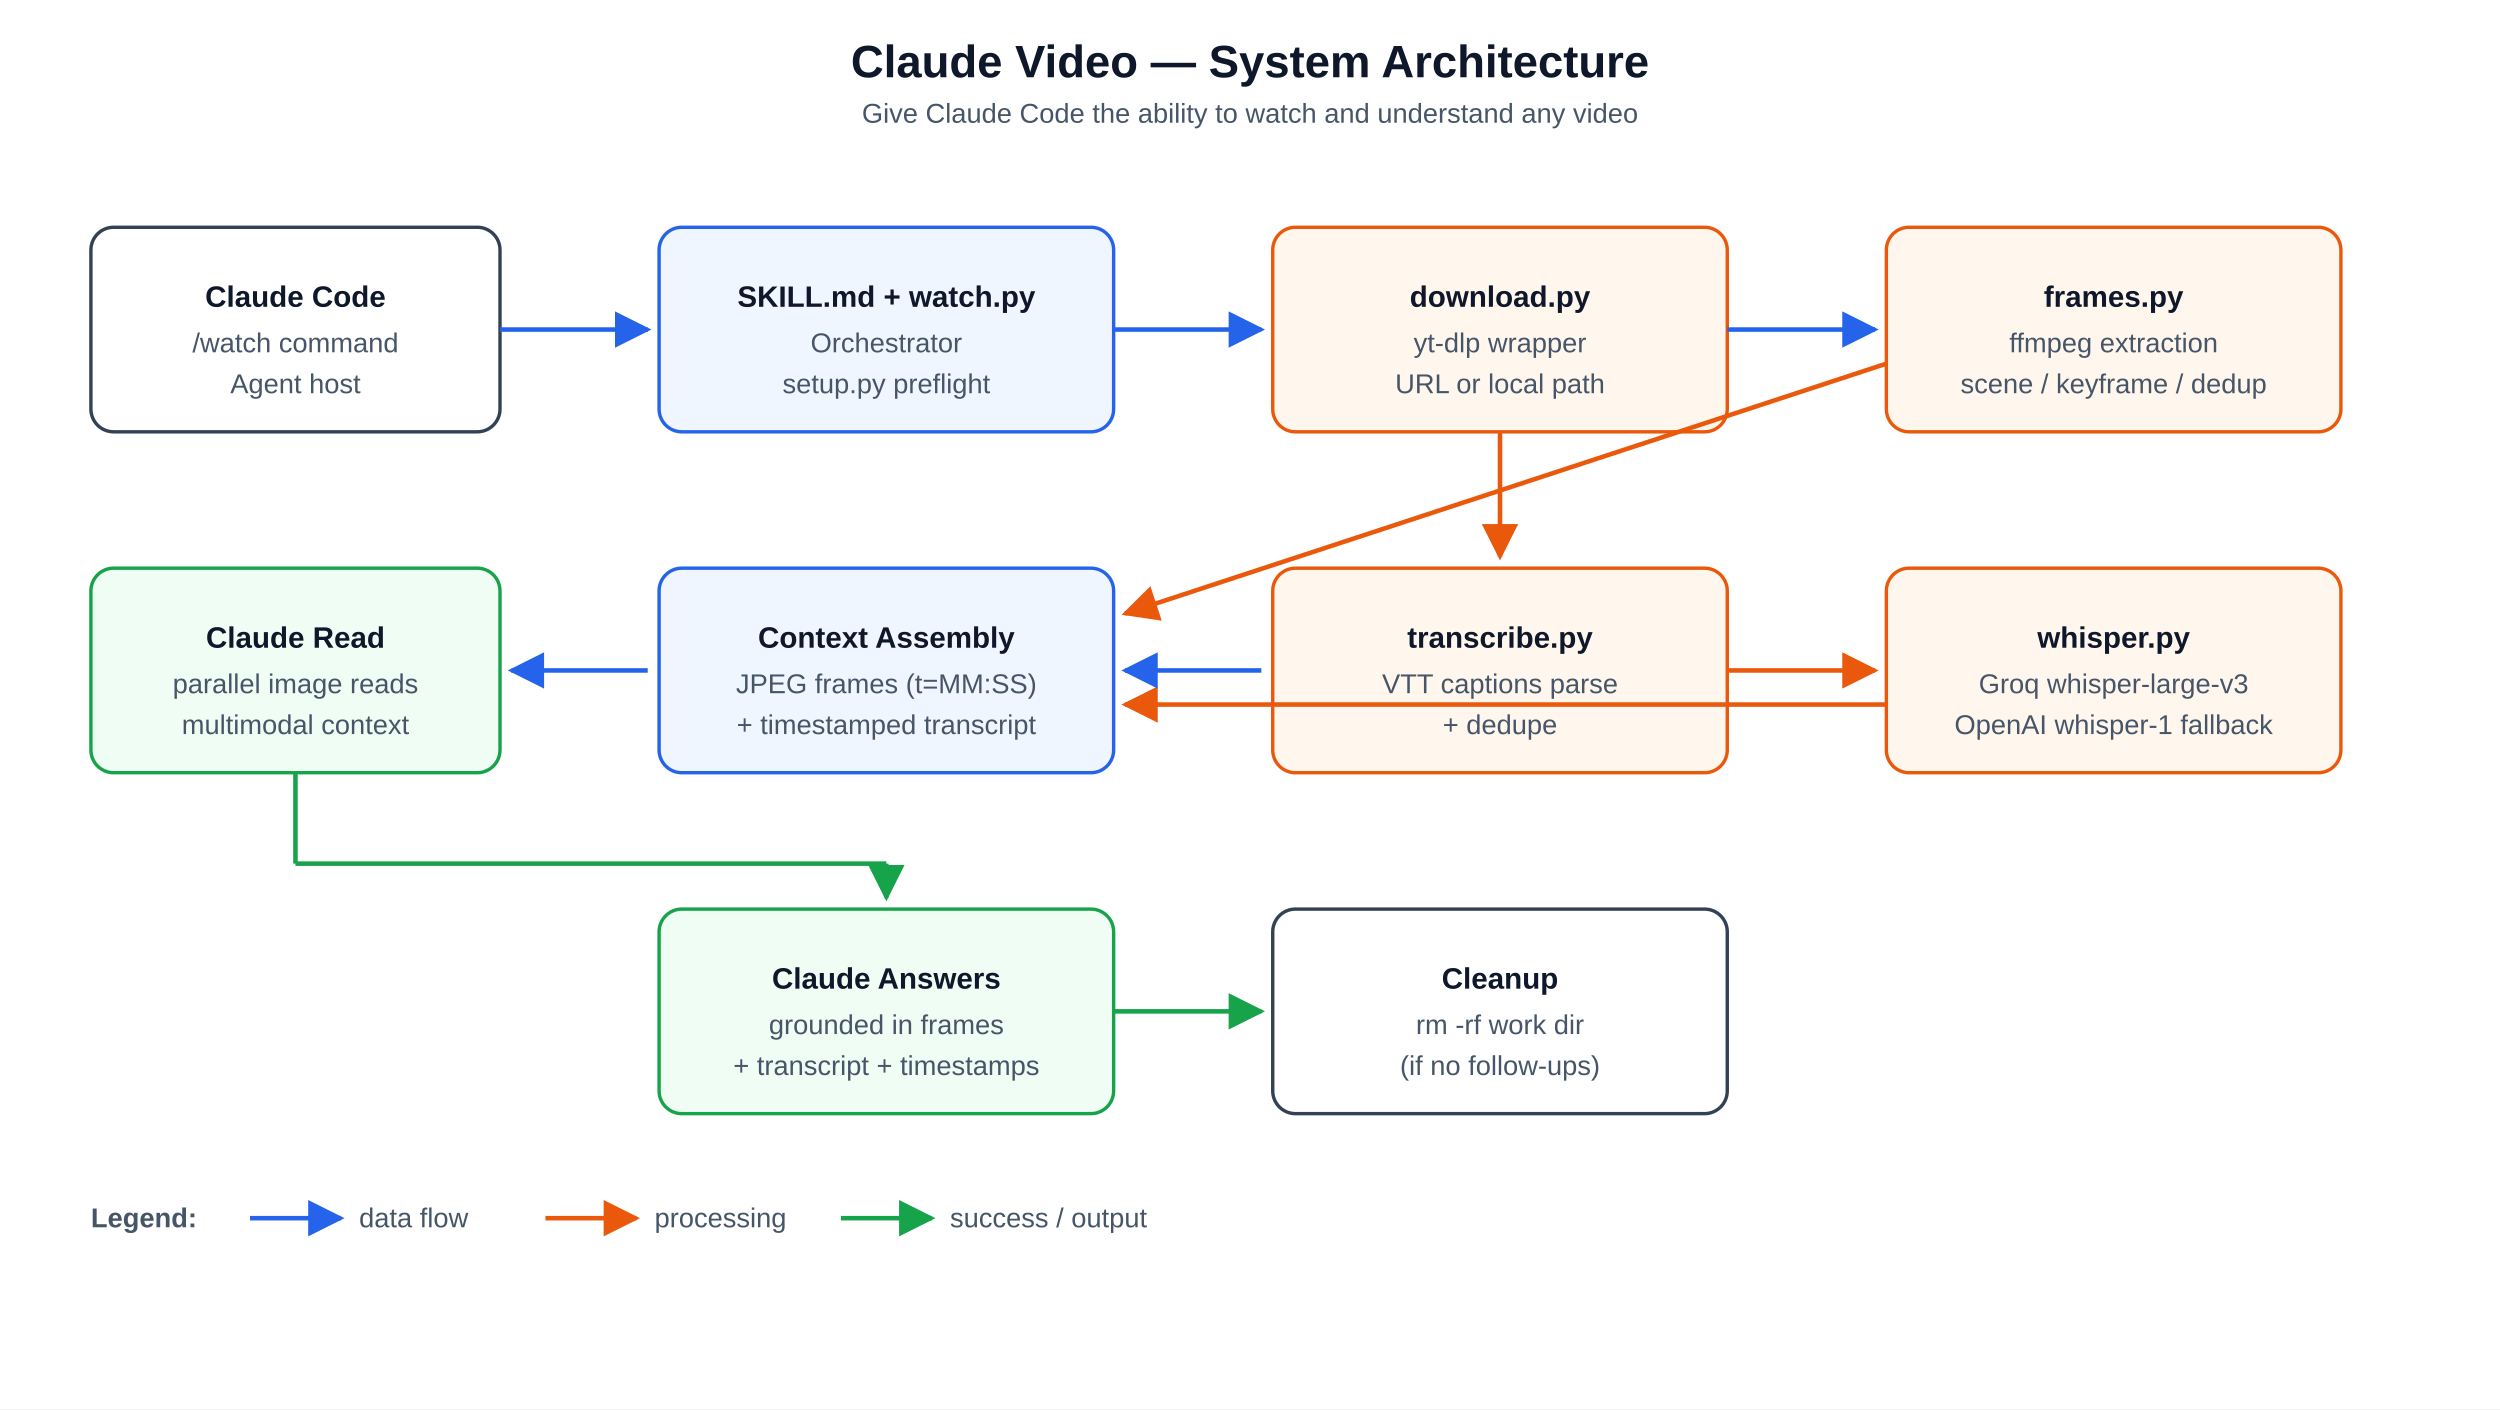
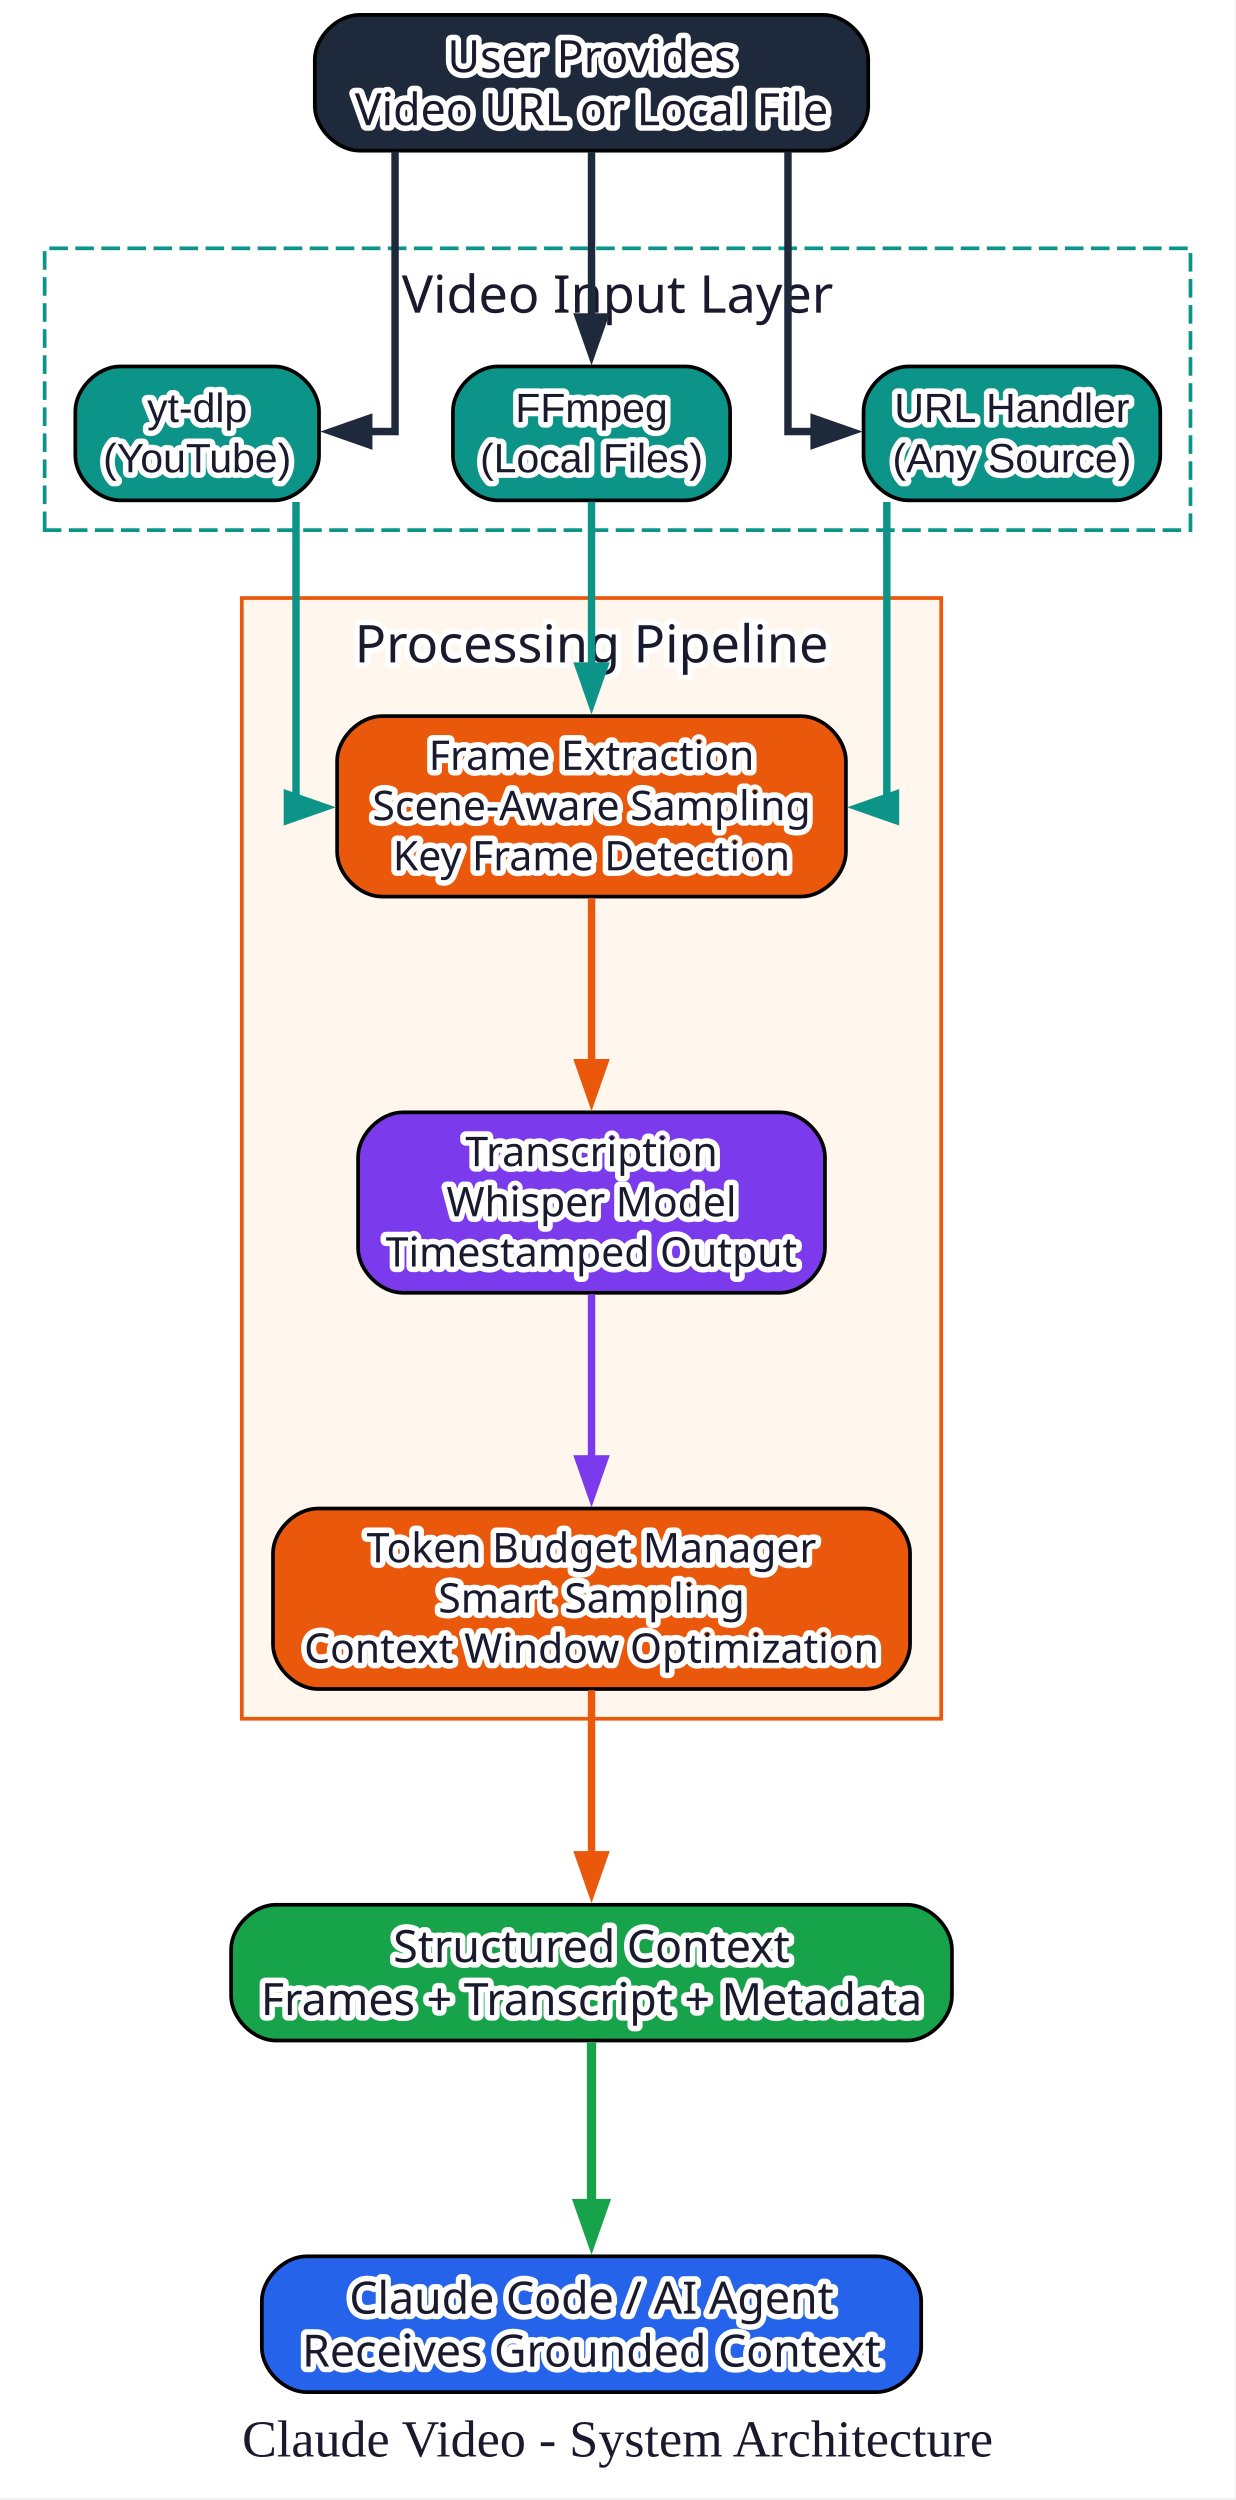
- <svg xmlns="http://www.w3.org/2000/svg" viewBox="0 0 1100 620" font-family="Segoe UI, Arial, sans-serif">
-   <defs>
-     <marker id="arrowBlue" viewBox="0 0 10 10" refX="9" refY="5" markerWidth="8" markerHeight="8" orient="auto-start-reverse">
-       <path d="M0,0 L10,5 L0,10 z" fill="#2563eb" />
-     </marker>
-     <marker id="arrowGreen" viewBox="0 0 10 10" refX="9" refY="5" markerWidth="8" markerHeight="8" orient="auto-start-reverse">
-       <path d="M0,0 L10,5 L0,10 z" fill="#16a34a" />
-     </marker>
-     <marker id="arrowOrange" viewBox="0 0 10 10" refX="9" refY="5" markerWidth="8" markerHeight="8" orient="auto-start-reverse">
-       <path d="M0,0 L10,5 L0,10 z" fill="#ea580c" />
-     </marker>
-     <style>
-       .box { fill:#ffffff; stroke:#334155; stroke-width:1.5; }
-       .proc { fill:#eff6ff; stroke:#2563eb; stroke-width:1.5; rx:10; ry:10; }
-       .ext { fill:#fff7ed; stroke:#ea580c; stroke-width:1.5; rx:10; ry:10; }
-       .ai { fill:#f0fdf4; stroke:#16a34a; stroke-width:1.5; rx:10; ry:10; }
-       .title { font-size:20px; font-weight:700; fill:#0f172a; }
-       .sub { font-size:12px; fill:#475569; }
-       .lbl { font-size:13px; font-weight:600; fill:#0f172a; }
-       .flow { stroke:#2563eb; stroke-width:2; fill:none; }
-       .ok { stroke:#16a34a; stroke-width:2; fill:none; }
-       .proc-line { stroke:#ea580c; stroke-width:2; fill:none; }
-     </style>
-   </defs>
-   <rect width="1100" height="620" fill="#ffffff" />
-   <text x="550" y="34" text-anchor="middle" class="title">Claude Video — System Architecture</text>
-   <text x="550" y="54" text-anchor="middle" class="sub">Give Claude Code the ability to watch and understand any video</text>
-   <rect x="40" y="100" width="180" height="90" class="box" rx="10" ry="10" />
-   <text x="130" y="135" text-anchor="middle" class="lbl">Claude Code</text>
-   <text x="130" y="155" text-anchor="middle" class="sub">/watch command</text>
-   <text x="130" y="173" text-anchor="middle" class="sub">Agent host</text>
-   <rect x="290" y="100" width="200" height="90" class="proc" />
-   <text x="390" y="135" text-anchor="middle" class="lbl">SKILL.md + watch.py</text>
-   <text x="390" y="155" text-anchor="middle" class="sub">Orchestrator</text>
-   <text x="390" y="173" text-anchor="middle" class="sub">setup.py preflight</text>
-   <rect x="560" y="100" width="200" height="90" class="ext" />
-   <text x="660" y="135" text-anchor="middle" class="lbl">download.py</text>
-   <text x="660" y="155" text-anchor="middle" class="sub">yt-dlp wrapper</text>
-   <text x="660" y="173" text-anchor="middle" class="sub">URL or local path</text>
-   <rect x="830" y="100" width="200" height="90" class="ext" />
-   <text x="930" y="135" text-anchor="middle" class="lbl">frames.py</text>
-   <text x="930" y="155" text-anchor="middle" class="sub">ffmpeg extraction</text>
-   <text x="930" y="173" text-anchor="middle" class="sub">scene / keyframe / dedup</text>
-   <rect x="560" y="250" width="200" height="90" class="ext" />
-   <text x="660" y="285" text-anchor="middle" class="lbl">transcribe.py</text>
-   <text x="660" y="305" text-anchor="middle" class="sub">VTT captions parse</text>
-   <text x="660" y="323" text-anchor="middle" class="sub">+ dedupe</text>
-   <rect x="830" y="250" width="200" height="90" class="ext" />
-   <text x="930" y="285" text-anchor="middle" class="lbl">whisper.py</text>
-   <text x="930" y="305" text-anchor="middle" class="sub">Groq whisper-large-v3</text>
-   <text x="930" y="323" text-anchor="middle" class="sub">OpenAI whisper-1 fallback</text>
-   <rect x="290" y="250" width="200" height="90" class="proc" />
-   <text x="390" y="285" text-anchor="middle" class="lbl">Context Assembly</text>
-   <text x="390" y="305" text-anchor="middle" class="sub">JPEG frames (t=MM:SS)</text>
-   <text x="390" y="323" text-anchor="middle" class="sub">+ timestamped transcript</text>
-   <rect x="40" y="250" width="180" height="90" class="ai" />
-   <text x="130" y="285" text-anchor="middle" class="lbl">Claude Read</text>
-   <text x="130" y="305" text-anchor="middle" class="sub">parallel image reads</text>
-   <text x="130" y="323" text-anchor="middle" class="sub">multimodal context</text>
-   <rect x="290" y="400" width="200" height="90" class="ai" />
-   <text x="390" y="435" text-anchor="middle" class="lbl">Claude Answers</text>
-   <text x="390" y="455" text-anchor="middle" class="sub">grounded in frames</text>
-   <text x="390" y="473" text-anchor="middle" class="sub">+ transcript + timestamps</text>
-   <rect x="560" y="400" width="200" height="90" class="box" rx="10" ry="10" />
-   <text x="660" y="435" text-anchor="middle" class="lbl">Cleanup</text>
-   <text x="660" y="455" text-anchor="middle" class="sub">rm -rf work dir</text>
-   <text x="660" y="473" text-anchor="middle" class="sub">(if no follow-ups)</text>
-   <line x1="220" y1="145" x2="285" y2="145" class="flow" marker-end="url(#arrowBlue)" />
-   <line x1="490" y1="145" x2="555" y2="145" class="flow" marker-end="url(#arrowBlue)" />
-   <line x1="760" y1="145" x2="825" y2="145" class="flow" marker-end="url(#arrowBlue)" />
-   <line x1="660" y1="190" x2="660" y2="245" class="proc-line" marker-end="url(#arrowOrange)" />
-   <line x1="830" y1="160" x2="495" y2="270" class="proc-line" marker-end="url(#arrowOrange)" />
-   <line x1="760" y1="295" x2="825" y2="295" class="proc-line" marker-end="url(#arrowOrange)" />
-   <line x1="830" y1="310" x2="495" y2="310" class="proc-line" marker-end="url(#arrowOrange)" />
-   <line x1="555" y1="295" x2="495" y2="295" class="flow" marker-end="url(#arrowBlue)" />
-   <line x1="285" y1="295" x2="225" y2="295" class="flow" marker-end="url(#arrowBlue)" />
-   <line x1="130" y1="340" x2="130" y2="380" class="ok" />
-   <line x1="130" y1="380" x2="390" y2="380" class="ok" />
-   <line x1="390" y1="380" x2="390" y2="395" class="ok" marker-end="url(#arrowGreen)" />
-   <line x1="490" y1="445" x2="555" y2="445" class="ok" marker-end="url(#arrowGreen)" />
-   <g transform="translate(40,540)">
-     <text x="0" y="0" class="sub" font-weight="700">Legend:</text>
-     <line x1="70" y1="-4" x2="110" y2="-4" class="flow" marker-end="url(#arrowBlue)" />
-     <text x="118" y="0" class="sub">data flow</text>
-     <line x1="200" y1="-4" x2="240" y2="-4" class="proc-line" marker-end="url(#arrowOrange)" />
-     <text x="248" y="0" class="sub">processing</text>
-     <line x1="330" y1="-4" x2="370" y2="-4" class="ok" marker-end="url(#arrowGreen)" />
-     <text x="378" y="0" class="sub">success / output</text>
+ <svg xmlns="http://www.w3.org/2000/svg" width="332pt" height="672pt" viewBox="0.00 0.00 332.00 672.00">
+   <style>
+ 
+ text { paint-order: stroke; stroke: #ffffff; stroke-width: 3px; stroke-linejoin: round; fill: #1a1a2e; }
+ </style>
+   <g id="graph0" class="graph" transform="scale(1 1) rotate(0) translate(4 667.5)">
+     <polygon fill="white" stroke="none" points="-4,4 -4,-667.5 328,-667.5 328,4 -4,4" />
+     <text xml:space="preserve" text-anchor="middle" x="162" y="-7.2" font-family="Times New Roman,serif" font-size="14.00">Claude Video - System Architecture</text>
+     <g id="clust1" class="cluster">
+       <polygon fill="none" stroke="#0d9488" stroke-dasharray="5,2" points="8,-525 8,-600.75 316,-600.75 316,-525 8,-525" />
+       <text xml:space="preserve" text-anchor="middle" x="162" y="-583.45" font-family="Arial Bold" font-size="14.00" fill="#0d9488">Video Input Layer</text>
+     </g>
+     <g id="clust2" class="cluster">
+       <polygon fill="#fff7ed" stroke="#ea580c" points="61,-205.5 61,-506.75 249,-506.75 249,-205.5 61,-205.5" />
+       <text xml:space="preserve" text-anchor="middle" x="155" y="-489.45" font-family="Arial Bold" font-size="14.00" fill="#ffffff">Processing Pipeline</text>
+     </g>
+     <g id="node1" class="node">
+       <path fill="#1e293b" stroke="black" d="M217.38,-663.5C217.38,-663.5 92.62,-663.5 92.62,-663.5 86.62,-663.5 80.62,-657.5 80.62,-651.5 80.62,-651.5 80.62,-639 80.62,-639 80.62,-633 86.62,-627 92.62,-627 92.62,-627 217.38,-627 217.38,-627 223.38,-627 229.38,-633 229.38,-639 229.38,-639 229.38,-651.5 229.38,-651.5 229.38,-657.5 223.38,-663.5 217.38,-663.5" />
+       <text xml:space="preserve" text-anchor="middle" x="155" y="-648.1" font-family="Arial Bold" font-size="12.00" fill="#ffffff">User Provides</text>
+       <text xml:space="preserve" text-anchor="middle" x="155" y="-633.85" font-family="Arial Bold" font-size="12.00" fill="#ffffff">Video URL or Local File</text>
+     </g>
+     <g id="node2" class="node">
+       <path fill="#0d9488" stroke="black" d="M69.75,-569C69.75,-569 28.25,-569 28.25,-569 22.25,-569 16.25,-563 16.25,-557 16.25,-557 16.25,-545 16.25,-545 16.25,-539 22.25,-533 28.25,-533 28.25,-533 69.75,-533 69.75,-533 75.75,-533 81.75,-539 81.75,-545 81.75,-545 81.75,-557 81.75,-557 81.75,-563 75.75,-569 69.75,-569" />
+       <text xml:space="preserve" text-anchor="middle" x="49" y="-554.05" font-family="Arial" font-size="11.00" fill="#ffffff">yt-dlp</text>
+       <text xml:space="preserve" text-anchor="middle" x="49" y="-540.55" font-family="Arial" font-size="11.00" fill="#ffffff">(YouTube)</text>
+     </g>
+     <g id="edge1" class="edge">
+       <path fill="none" stroke="#1e293b" stroke-width="2" d="M102.19,-626.73C102.19,-599.41 102.19,-551.5 102.19,-551.5 102.19,-551.5 95.11,-551.5 95.11,-551.5" />
+       <polygon fill="#1e293b" stroke="#1e293b" stroke-width="2" points="95.11,-548 85.11,-551.5 95.11,-555 95.11,-548" />
+     </g>
+     <g id="node3" class="node">
+       <path fill="#0d9488" stroke="black" d="M180.25,-569C180.25,-569 129.75,-569 129.75,-569 123.75,-569 117.75,-563 117.75,-557 117.75,-557 117.75,-545 117.75,-545 117.75,-539 123.75,-533 129.75,-533 129.75,-533 180.25,-533 180.25,-533 186.25,-533 192.25,-539 192.25,-545 192.25,-545 192.25,-557 192.25,-557 192.25,-563 186.25,-569 180.25,-569" />
+       <text xml:space="preserve" text-anchor="middle" x="155" y="-554.05" font-family="Arial" font-size="11.00" fill="#ffffff">FFmpeg</text>
+       <text xml:space="preserve" text-anchor="middle" x="155" y="-540.55" font-family="Arial" font-size="11.00" fill="#ffffff">(Local Files)</text>
+     </g>
+     <g id="edge2" class="edge">
+       <path fill="none" stroke="#1e293b" stroke-width="2" d="M155,-626.63C155,-626.63 155,-582.29 155,-582.29" />
+       <polygon fill="#1e293b" stroke="#1e293b" stroke-width="2" points="158.5,-582.29 155,-572.29 151.5,-582.29 158.5,-582.29" />
+     </g>
+     <g id="node4" class="node">
+       <path fill="#0d9488" stroke="black" d="M295.88,-569C295.88,-569 240.12,-569 240.12,-569 234.12,-569 228.12,-563 228.12,-557 228.12,-557 228.12,-545 228.12,-545 228.12,-539 234.12,-533 240.12,-533 240.12,-533 295.88,-533 295.88,-533 301.88,-533 307.88,-539 307.88,-545 307.88,-545 307.88,-557 307.88,-557 307.88,-563 301.88,-569 295.88,-569" />
+       <text xml:space="preserve" text-anchor="middle" x="268" y="-554.05" font-family="Arial" font-size="11.00" fill="#ffffff">URL Handler</text>
+       <text xml:space="preserve" text-anchor="middle" x="268" y="-540.55" font-family="Arial" font-size="11.00" fill="#ffffff">(Any Source)</text>
+     </g>
+     <g id="edge3" class="edge">
+       <path fill="none" stroke="#1e293b" stroke-width="2" d="M207.81,-626.73C207.81,-599.41 207.81,-551.5 207.81,-551.5 207.81,-551.5 214.83,-551.5 214.83,-551.5" />
+       <polygon fill="#1e293b" stroke="#1e293b" stroke-width="2" points="214.83,-555 224.83,-551.5 214.83,-548 214.83,-555" />
+     </g>
+     <g id="node5" class="node">
+       <path fill="#ea580c" stroke="black" d="M211.38,-475C211.38,-475 98.62,-475 98.62,-475 92.62,-475 86.62,-469 86.62,-463 86.62,-463 86.62,-438.5 86.62,-438.5 86.62,-432.5 92.62,-426.5 98.62,-426.5 98.62,-426.5 211.38,-426.5 211.38,-426.5 217.38,-426.5 223.38,-432.5 223.38,-438.5 223.38,-438.5 223.38,-463 223.38,-463 223.38,-469 217.38,-475 211.38,-475" />
+       <text xml:space="preserve" text-anchor="middle" x="155" y="-460.55" font-family="Arial Bold" font-size="11.00" fill="#ffffff">Frame Extraction</text>
+       <text xml:space="preserve" text-anchor="middle" x="155" y="-447.05" font-family="Arial Bold" font-size="11.00" fill="#ffffff">Scene-Aware Sampling</text>
+       <text xml:space="preserve" text-anchor="middle" x="155" y="-433.55" font-family="Arial Bold" font-size="11.00" fill="#ffffff">Key Frame Detection</text>
+     </g>
+     <g id="edge4" class="edge">
+       <path fill="none" stroke="#0d9488" stroke-width="2" d="M75.56,-532.57C75.56,-503.55 75.56,-450.5 75.56,-450.5 75.56,-450.5 76.63,-450.5 76.63,-450.5" />
+       <polygon fill="#0d9488" stroke="#0d9488" stroke-width="2" points="73.25,-454 83.25,-450.5 73.25,-447 73.25,-454" />
+     </g>
+     <g id="edge5" class="edge">
+       <path fill="none" stroke="#0d9488" stroke-width="2" d="M155,-532.61C155,-532.61 155,-488.47 155,-488.47" />
+       <polygon fill="#0d9488" stroke="#0d9488" stroke-width="2" points="158.5,-488.47 155,-478.47 151.5,-488.47 158.5,-488.47" />
+     </g>
+     <g id="edge6" class="edge">
+       <path fill="none" stroke="#0d9488" stroke-width="2" d="M234.38,-532.57C234.38,-503.55 234.38,-450.5 234.38,-450.5 234.38,-450.5 233.3,-450.5 233.3,-450.5" />
+       <polygon fill="#0d9488" stroke="#0d9488" stroke-width="2" points="236.7,-447 226.7,-450.5 236.7,-454 236.7,-447" />
+     </g>
+     <g id="node6" class="node">
+       <path fill="#7c3aed" stroke="black" d="M205.75,-368.5C205.75,-368.5 104.25,-368.5 104.25,-368.5 98.25,-368.5 92.25,-362.5 92.25,-356.5 92.25,-356.5 92.25,-332 92.25,-332 92.25,-326 98.25,-320 104.25,-320 104.25,-320 205.75,-320 205.75,-320 211.75,-320 217.75,-326 217.75,-332 217.75,-332 217.75,-356.5 217.75,-356.5 217.75,-362.5 211.75,-368.5 205.75,-368.5" />
+       <text xml:space="preserve" text-anchor="middle" x="155" y="-354.05" font-family="Arial Bold" font-size="11.00" fill="#ffffff">Transcription</text>
+       <text xml:space="preserve" text-anchor="middle" x="155" y="-340.55" font-family="Arial Bold" font-size="11.00" fill="#ffffff">Whisper Model</text>
+       <text xml:space="preserve" text-anchor="middle" x="155" y="-327.05" font-family="Arial Bold" font-size="11.00" fill="#ffffff">Timestamped Output</text>
+     </g>
+     <g id="edge7" class="edge">
+       <path fill="none" stroke="#ea580c" stroke-width="2" d="M155,-426.05C155,-426.05 155,-381.84 155,-381.84" />
+       <polygon fill="#ea580c" stroke="#ea580c" stroke-width="2" points="158.5,-381.84 155,-371.84 151.5,-381.84 158.5,-381.84" />
+     </g>
+     <g id="node7" class="node">
+       <path fill="#ea580c" stroke="black" d="M228.62,-262C228.62,-262 81.38,-262 81.38,-262 75.38,-262 69.38,-256 69.38,-250 69.38,-250 69.38,-225.5 69.38,-225.5 69.38,-219.5 75.38,-213.5 81.38,-213.5 81.38,-213.5 228.62,-213.5 228.62,-213.5 234.62,-213.5 240.62,-219.5 240.62,-225.5 240.62,-225.5 240.62,-250 240.62,-250 240.62,-256 234.62,-262 228.62,-262" />
+       <text xml:space="preserve" text-anchor="middle" x="155" y="-247.55" font-family="Arial Bold" font-size="11.00" fill="#ffffff">Token Budget Manager</text>
+       <text xml:space="preserve" text-anchor="middle" x="155" y="-234.05" font-family="Arial Bold" font-size="11.00" fill="#ffffff">Smart Sampling</text>
+       <text xml:space="preserve" text-anchor="middle" x="155" y="-220.55" font-family="Arial Bold" font-size="11.00" fill="#ffffff">Context Window Optimization</text>
+     </g>
+     <g id="edge8" class="edge">
+       <path fill="none" stroke="#7c3aed" stroke-width="2" d="M155,-319.55C155,-319.55 155,-275.34 155,-275.34" />
+       <polygon fill="#7c3aed" stroke="#7c3aed" stroke-width="2" points="158.5,-275.34 155,-265.34 151.5,-275.34 158.5,-275.34" />
+     </g>
+     <g id="node8" class="node">
+       <path fill="#16a34a" stroke="black" d="M239.88,-155.5C239.88,-155.5 70.12,-155.5 70.12,-155.5 64.12,-155.5 58.12,-149.5 58.12,-143.5 58.12,-143.5 58.12,-131 58.12,-131 58.12,-125 64.12,-119 70.12,-119 70.12,-119 239.88,-119 239.88,-119 245.88,-119 251.88,-125 251.88,-131 251.88,-131 251.88,-143.5 251.88,-143.5 251.88,-149.5 245.88,-155.5 239.88,-155.5" />
+       <text xml:space="preserve" text-anchor="middle" x="155" y="-140.1" font-family="Arial Bold" font-size="12.00" fill="#ffffff">Structured Context</text>
+       <text xml:space="preserve" text-anchor="middle" x="155" y="-125.85" font-family="Arial Bold" font-size="12.00" fill="#ffffff">Frames + Transcript + Metadata</text>
+     </g>
+     <g id="edge9" class="edge">
+       <path fill="none" stroke="#ea580c" stroke-width="2" d="M155,-213.16C155,-213.16 155,-168.94 155,-168.94" />
+       <polygon fill="#ea580c" stroke="#ea580c" stroke-width="2" points="158.5,-168.94 155,-158.94 151.5,-168.94 158.5,-168.94" />
+     </g>
+     <g id="node9" class="node">
+       <path fill="#2563eb" stroke="black" d="M231.62,-61C231.62,-61 78.38,-61 78.38,-61 72.38,-61 66.38,-55 66.38,-49 66.38,-49 66.38,-36.5 66.38,-36.5 66.38,-30.5 72.38,-24.5 78.38,-24.5 78.38,-24.5 231.62,-24.5 231.62,-24.5 237.62,-24.5 243.62,-30.5 243.62,-36.5 243.62,-36.5 243.62,-49 243.62,-49 243.62,-55 237.62,-61 231.62,-61" />
+       <text xml:space="preserve" text-anchor="middle" x="155" y="-45.6" font-family="Arial Bold" font-size="12.00" fill="#ffffff">Claude Code / AI Agent</text>
+       <text xml:space="preserve" text-anchor="middle" x="155" y="-31.35" font-family="Arial Bold" font-size="12.00" fill="#ffffff">Receives Grounded Context</text>
+     </g>
+     <g id="edge10" class="edge">
+       <path fill="none" stroke="#16a34a" stroke-width="2.5" d="M155,-118.58C155,-118.58 155,-75.17 155,-75.17" />
+       <polygon fill="#16a34a" stroke="#16a34a" stroke-width="2.5" points="158.5,-75.17 155,-65.17 151.5,-75.17 158.5,-75.17" />
+     </g>
  </g>
</svg>
